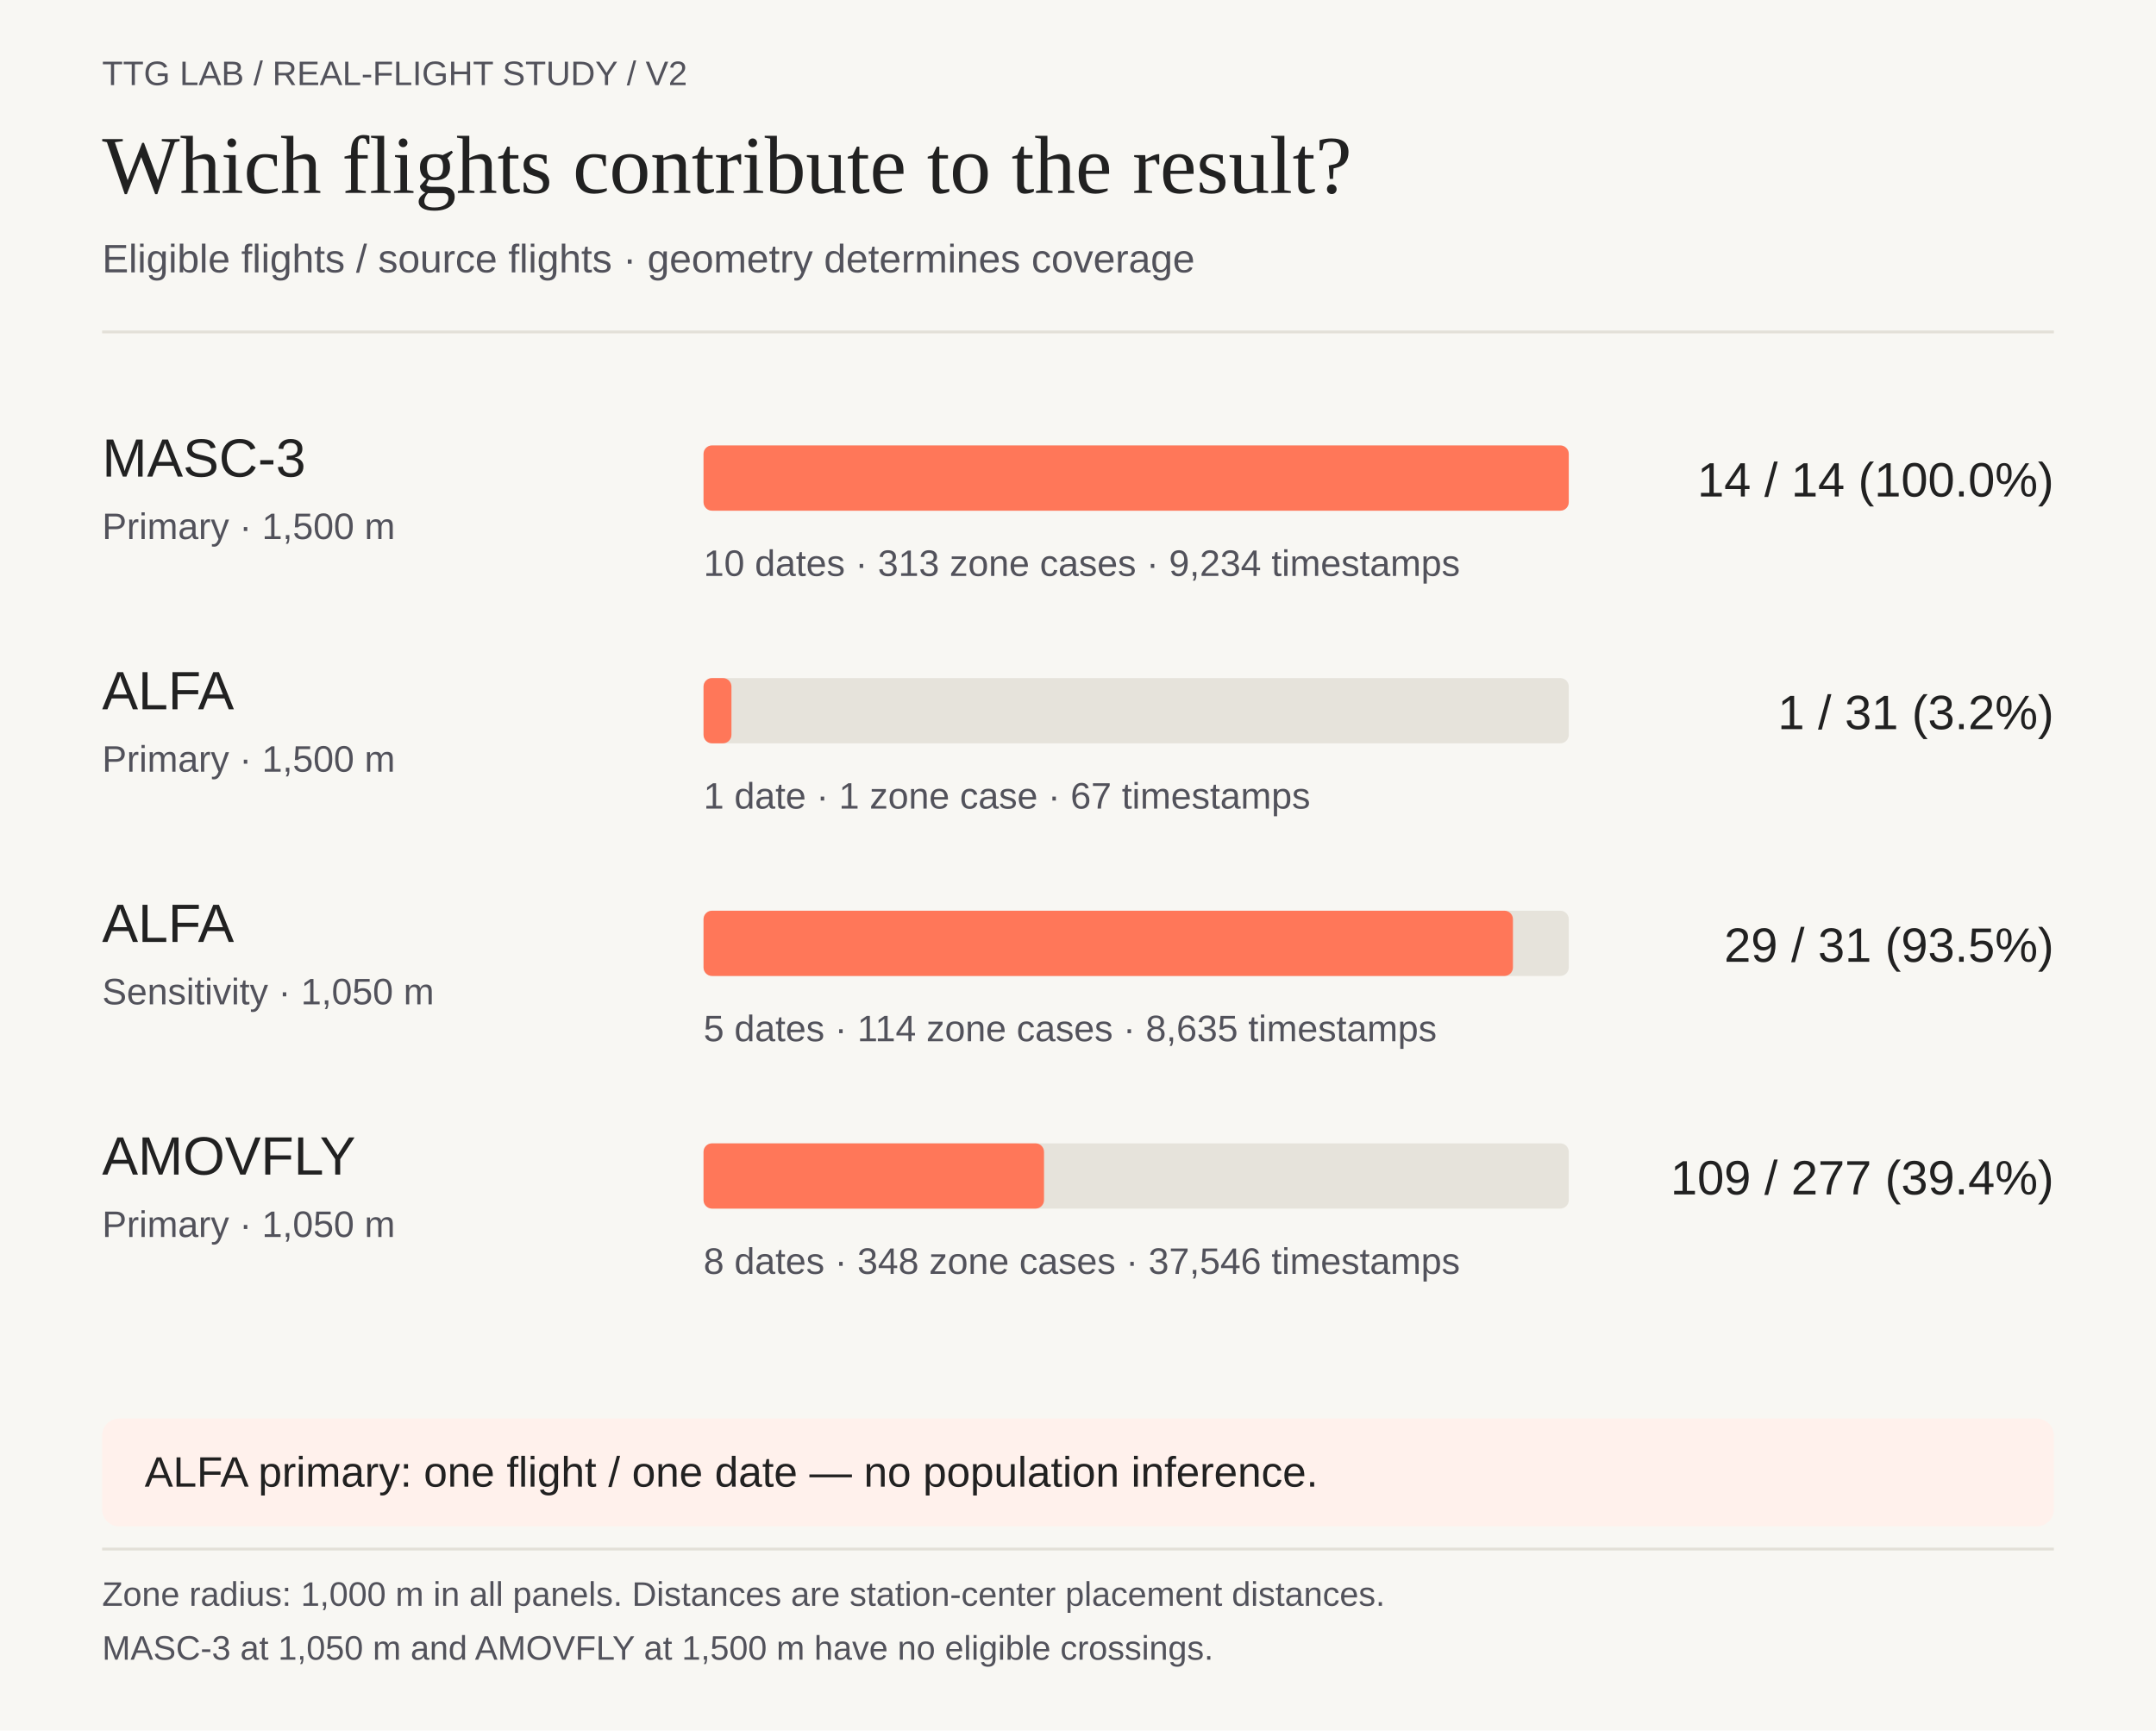
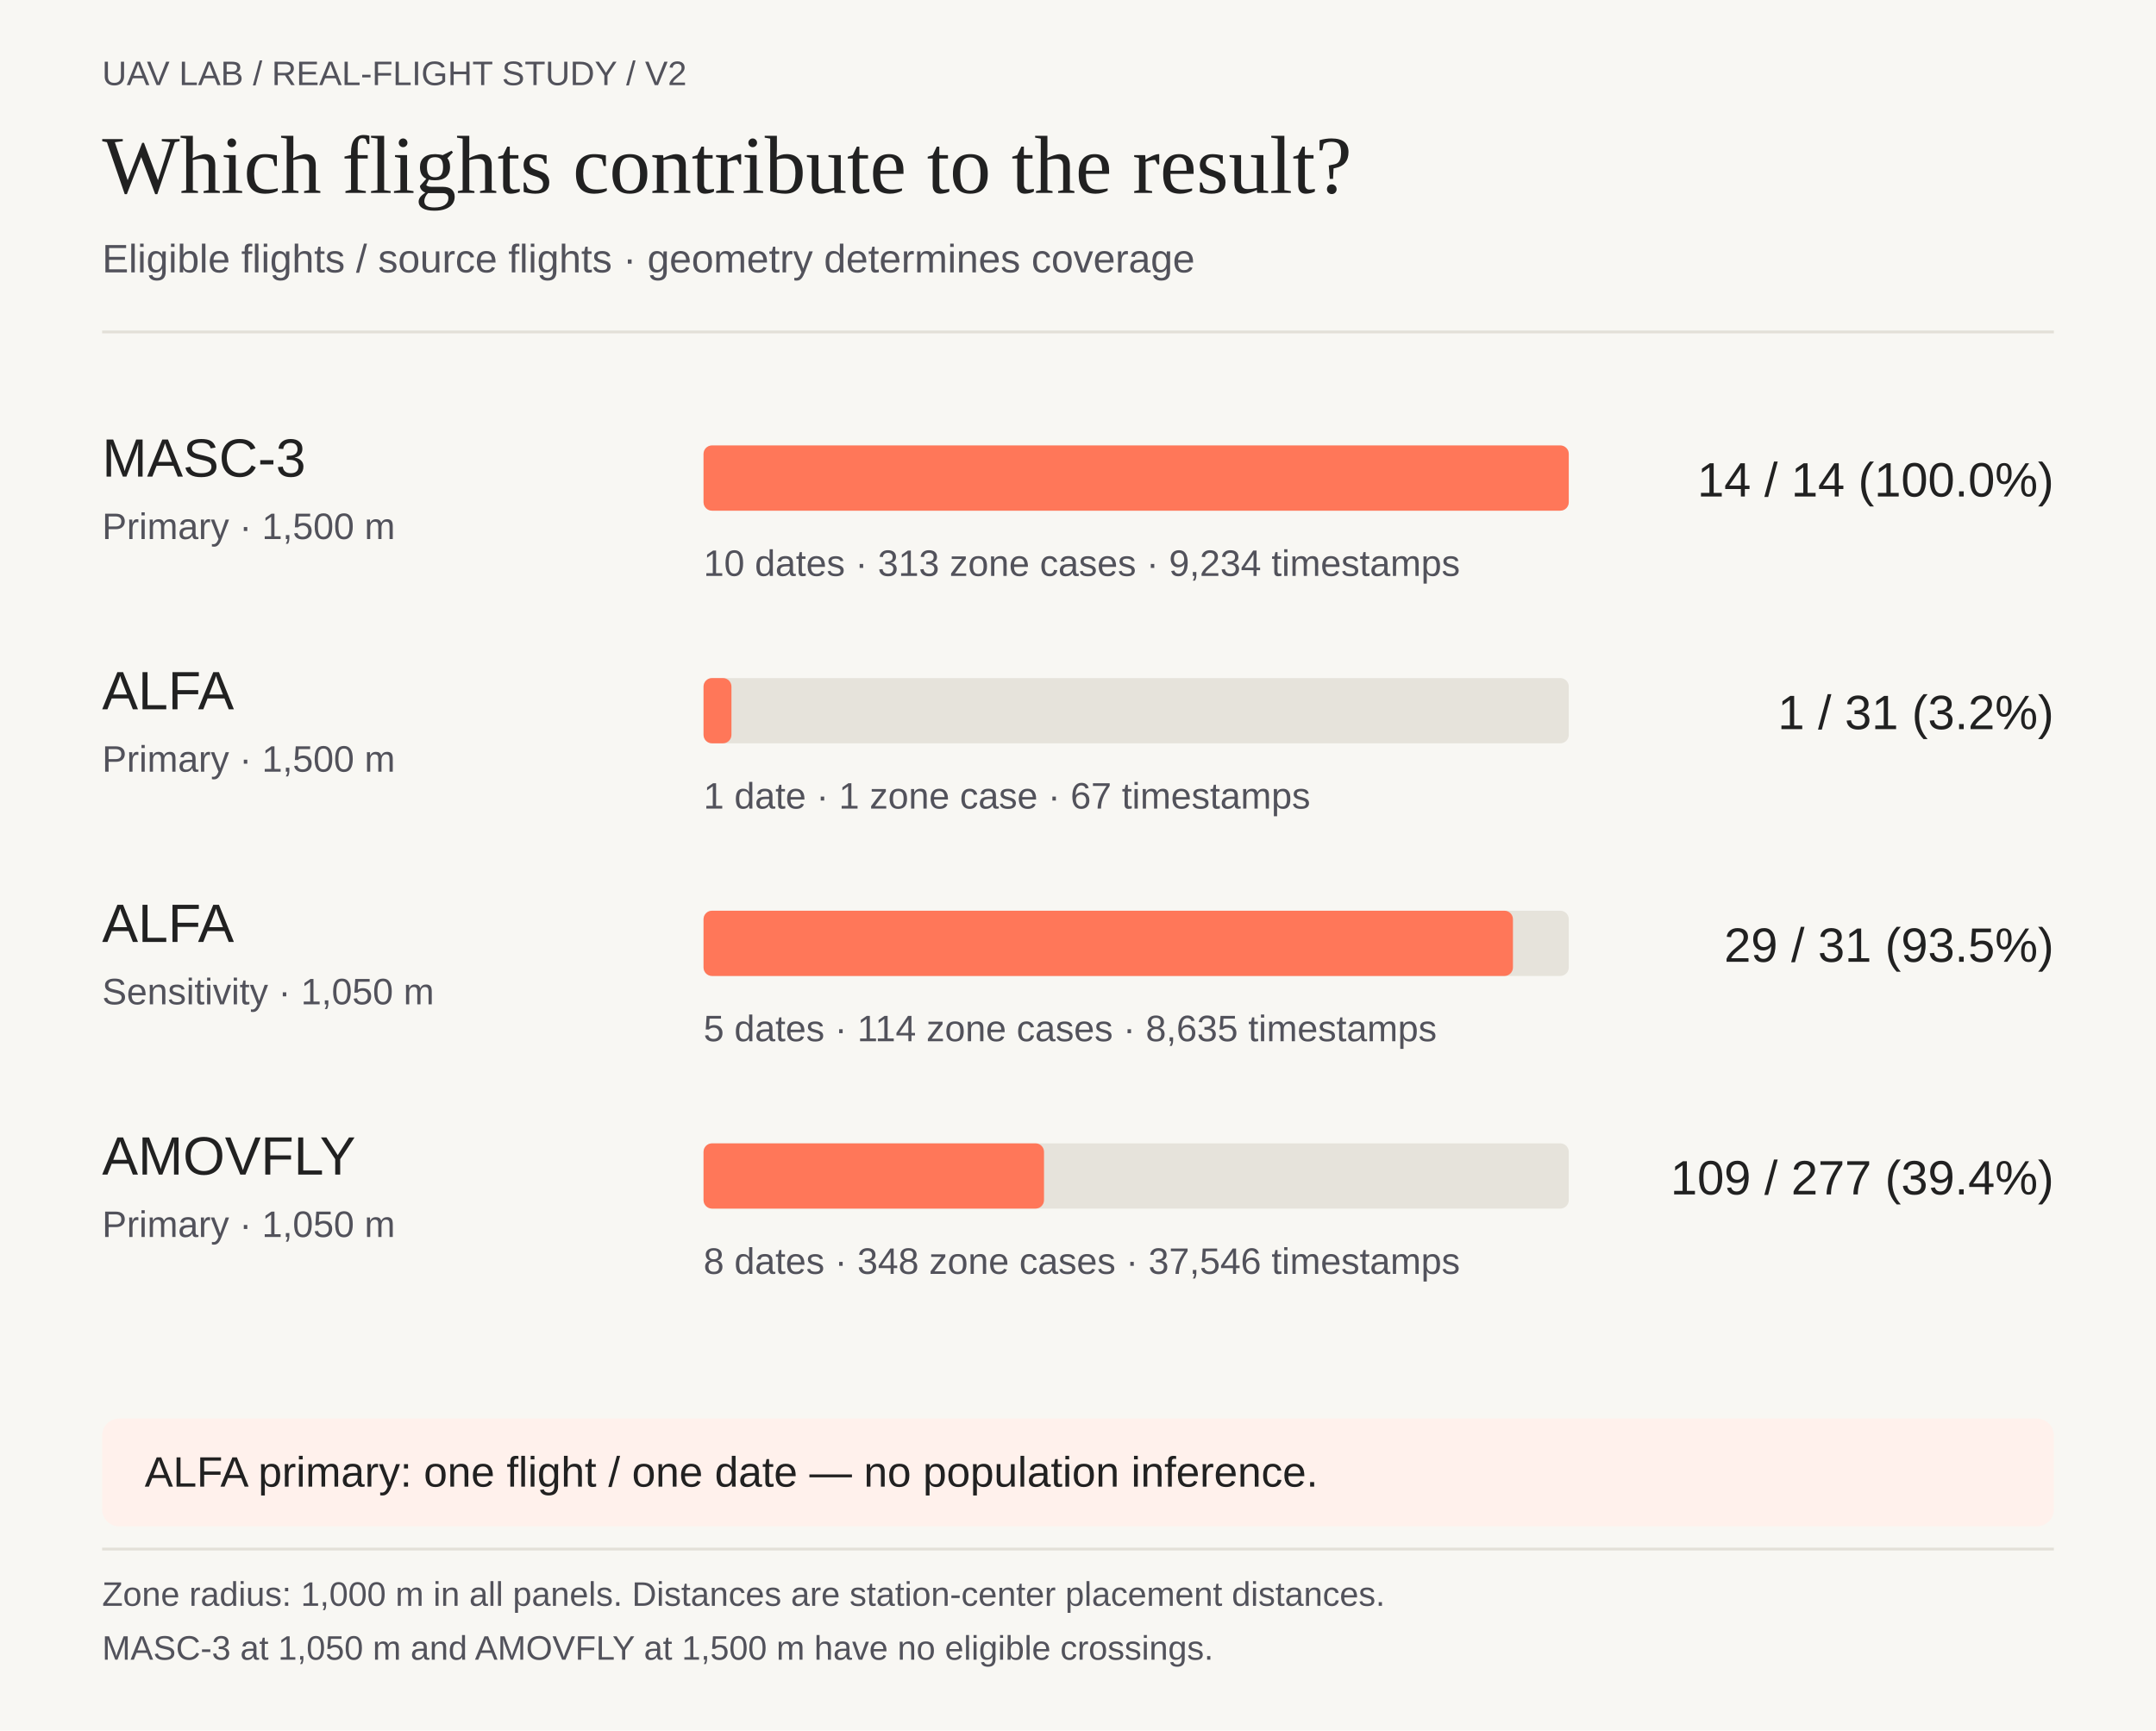
<svg xmlns="http://www.w3.org/2000/svg" width="760" height="610" viewBox="0 0 760 610" role="img" aria-labelledby="title desc">
  <style>text{font-family:Arial,"Apple SD Gothic Neo",sans-serif;font-variant-numeric:tabular-nums} .title{font-family:Georgia,"Times New Roman",serif}</style>
  <rect x="0.00" y="0.00" width="760.00" height="610.00" rx="0" fill="#f8f7f3" />
-   <text x="36.00" y="30.00" font-size="12" fill="#52525b" text-anchor="start" class="">TTG LAB  /  REAL-FLIGHT STUDY  /  V2</text>
+   <text x="36.00" y="30.00" font-size="12" fill="#52525b" text-anchor="start" class="">UAV LAB  /  REAL-FLIGHT STUDY  /  V2</text>
  <text x="36.00" y="68.00" font-size="29" fill="#212121" text-anchor="start" class="title">Which flights contribute to the result?</text>
  <text x="36.00" y="96.00" font-size="14" fill="#52525b" text-anchor="start" class="">Eligible flights / source flights · geometry determines coverage</text>
  <line x1="36.00" y1="117.00" x2="724.00" y2="117.00" stroke="#e3e0d8" stroke-width="1" stroke-dasharray="" />
  <text x="36.00" y="168.00" font-size="19" fill="#212121" text-anchor="start" class="">MASC-3</text>
  <text x="36.00" y="190.00" font-size="13" fill="#52525b" text-anchor="start" class="">Primary · 1,500 m</text>
  <rect x="248.00" y="157.00" width="305.00" height="23.00" rx="3" fill="#e6e3db" />
  <rect x="248.00" y="157.00" width="305.00" height="23.00" rx="3" fill="#ff7759" />
  <text x="724.00" y="175.00" font-size="17" fill="#212121" text-anchor="end" class="">14 / 14  (100.0%)</text>
  <text x="248.00" y="203.00" font-size="13" fill="#52525b" text-anchor="start" class="">10 dates · 313 zone cases · 9,234 timestamps</text>
  <text x="36.00" y="250.00" font-size="19" fill="#212121" text-anchor="start" class="">ALFA</text>
  <text x="36.00" y="272.00" font-size="13" fill="#52525b" text-anchor="start" class="">Primary · 1,500 m</text>
  <rect x="248.00" y="239.00" width="305.00" height="23.00" rx="3" fill="#e6e3db" />
  <rect x="248.00" y="239.00" width="9.84" height="23.00" rx="3" fill="#ff7759" />
  <text x="724.00" y="257.00" font-size="17" fill="#212121" text-anchor="end" class="">1 / 31  (3.2%)</text>
  <text x="248.00" y="285.00" font-size="13" fill="#52525b" text-anchor="start" class="">1 date · 1 zone case · 67 timestamps</text>
  <text x="36.00" y="332.00" font-size="19" fill="#212121" text-anchor="start" class="">ALFA</text>
  <text x="36.00" y="354.00" font-size="13" fill="#52525b" text-anchor="start" class="">Sensitivity · 1,050 m</text>
  <rect x="248.00" y="321.00" width="305.00" height="23.00" rx="3" fill="#e6e3db" />
  <rect x="248.00" y="321.00" width="285.32" height="23.00" rx="3" fill="#ff7759" />
  <text x="724.00" y="339.00" font-size="17" fill="#212121" text-anchor="end" class="">29 / 31  (93.5%)</text>
  <text x="248.00" y="367.00" font-size="13" fill="#52525b" text-anchor="start" class="">5 dates · 114 zone cases · 8,635 timestamps</text>
  <text x="36.00" y="414.00" font-size="19" fill="#212121" text-anchor="start" class="">AMOVFLY</text>
  <text x="36.00" y="436.00" font-size="13" fill="#52525b" text-anchor="start" class="">Primary · 1,050 m</text>
  <rect x="248.00" y="403.00" width="305.00" height="23.00" rx="3" fill="#e6e3db" />
  <rect x="248.00" y="403.00" width="120.02" height="23.00" rx="3" fill="#ff7759" />
  <text x="724.00" y="421.00" font-size="17" fill="#212121" text-anchor="end" class="">109 / 277  (39.4%)</text>
  <text x="248.00" y="449.00" font-size="13" fill="#52525b" text-anchor="start" class="">8 dates · 348 zone cases · 37,546 timestamps</text>
  <rect x="36.00" y="500.00" width="688.00" height="38.00" rx="6" fill="#fff1ec" />
  <text x="51.00" y="524.00" font-size="15" fill="#212121" text-anchor="start" class="">ALFA primary: one flight / one date — no population inference.</text>
  <line x1="36.00" y1="546.00" x2="724.00" y2="546.00" stroke="#e3e0d8" stroke-width="1" stroke-dasharray="" />
  <text x="36.00" y="566.00" font-size="12" fill="#52525b" text-anchor="start" class="">Zone radius: 1,000 m in all panels. Distances are station-center placement distances.</text>
  <text x="36.00" y="585.00" font-size="12" fill="#52525b" text-anchor="start" class="">MASC-3 at 1,050 m and AMOVFLY at 1,500 m have no eligible crossings.</text>
</svg>
